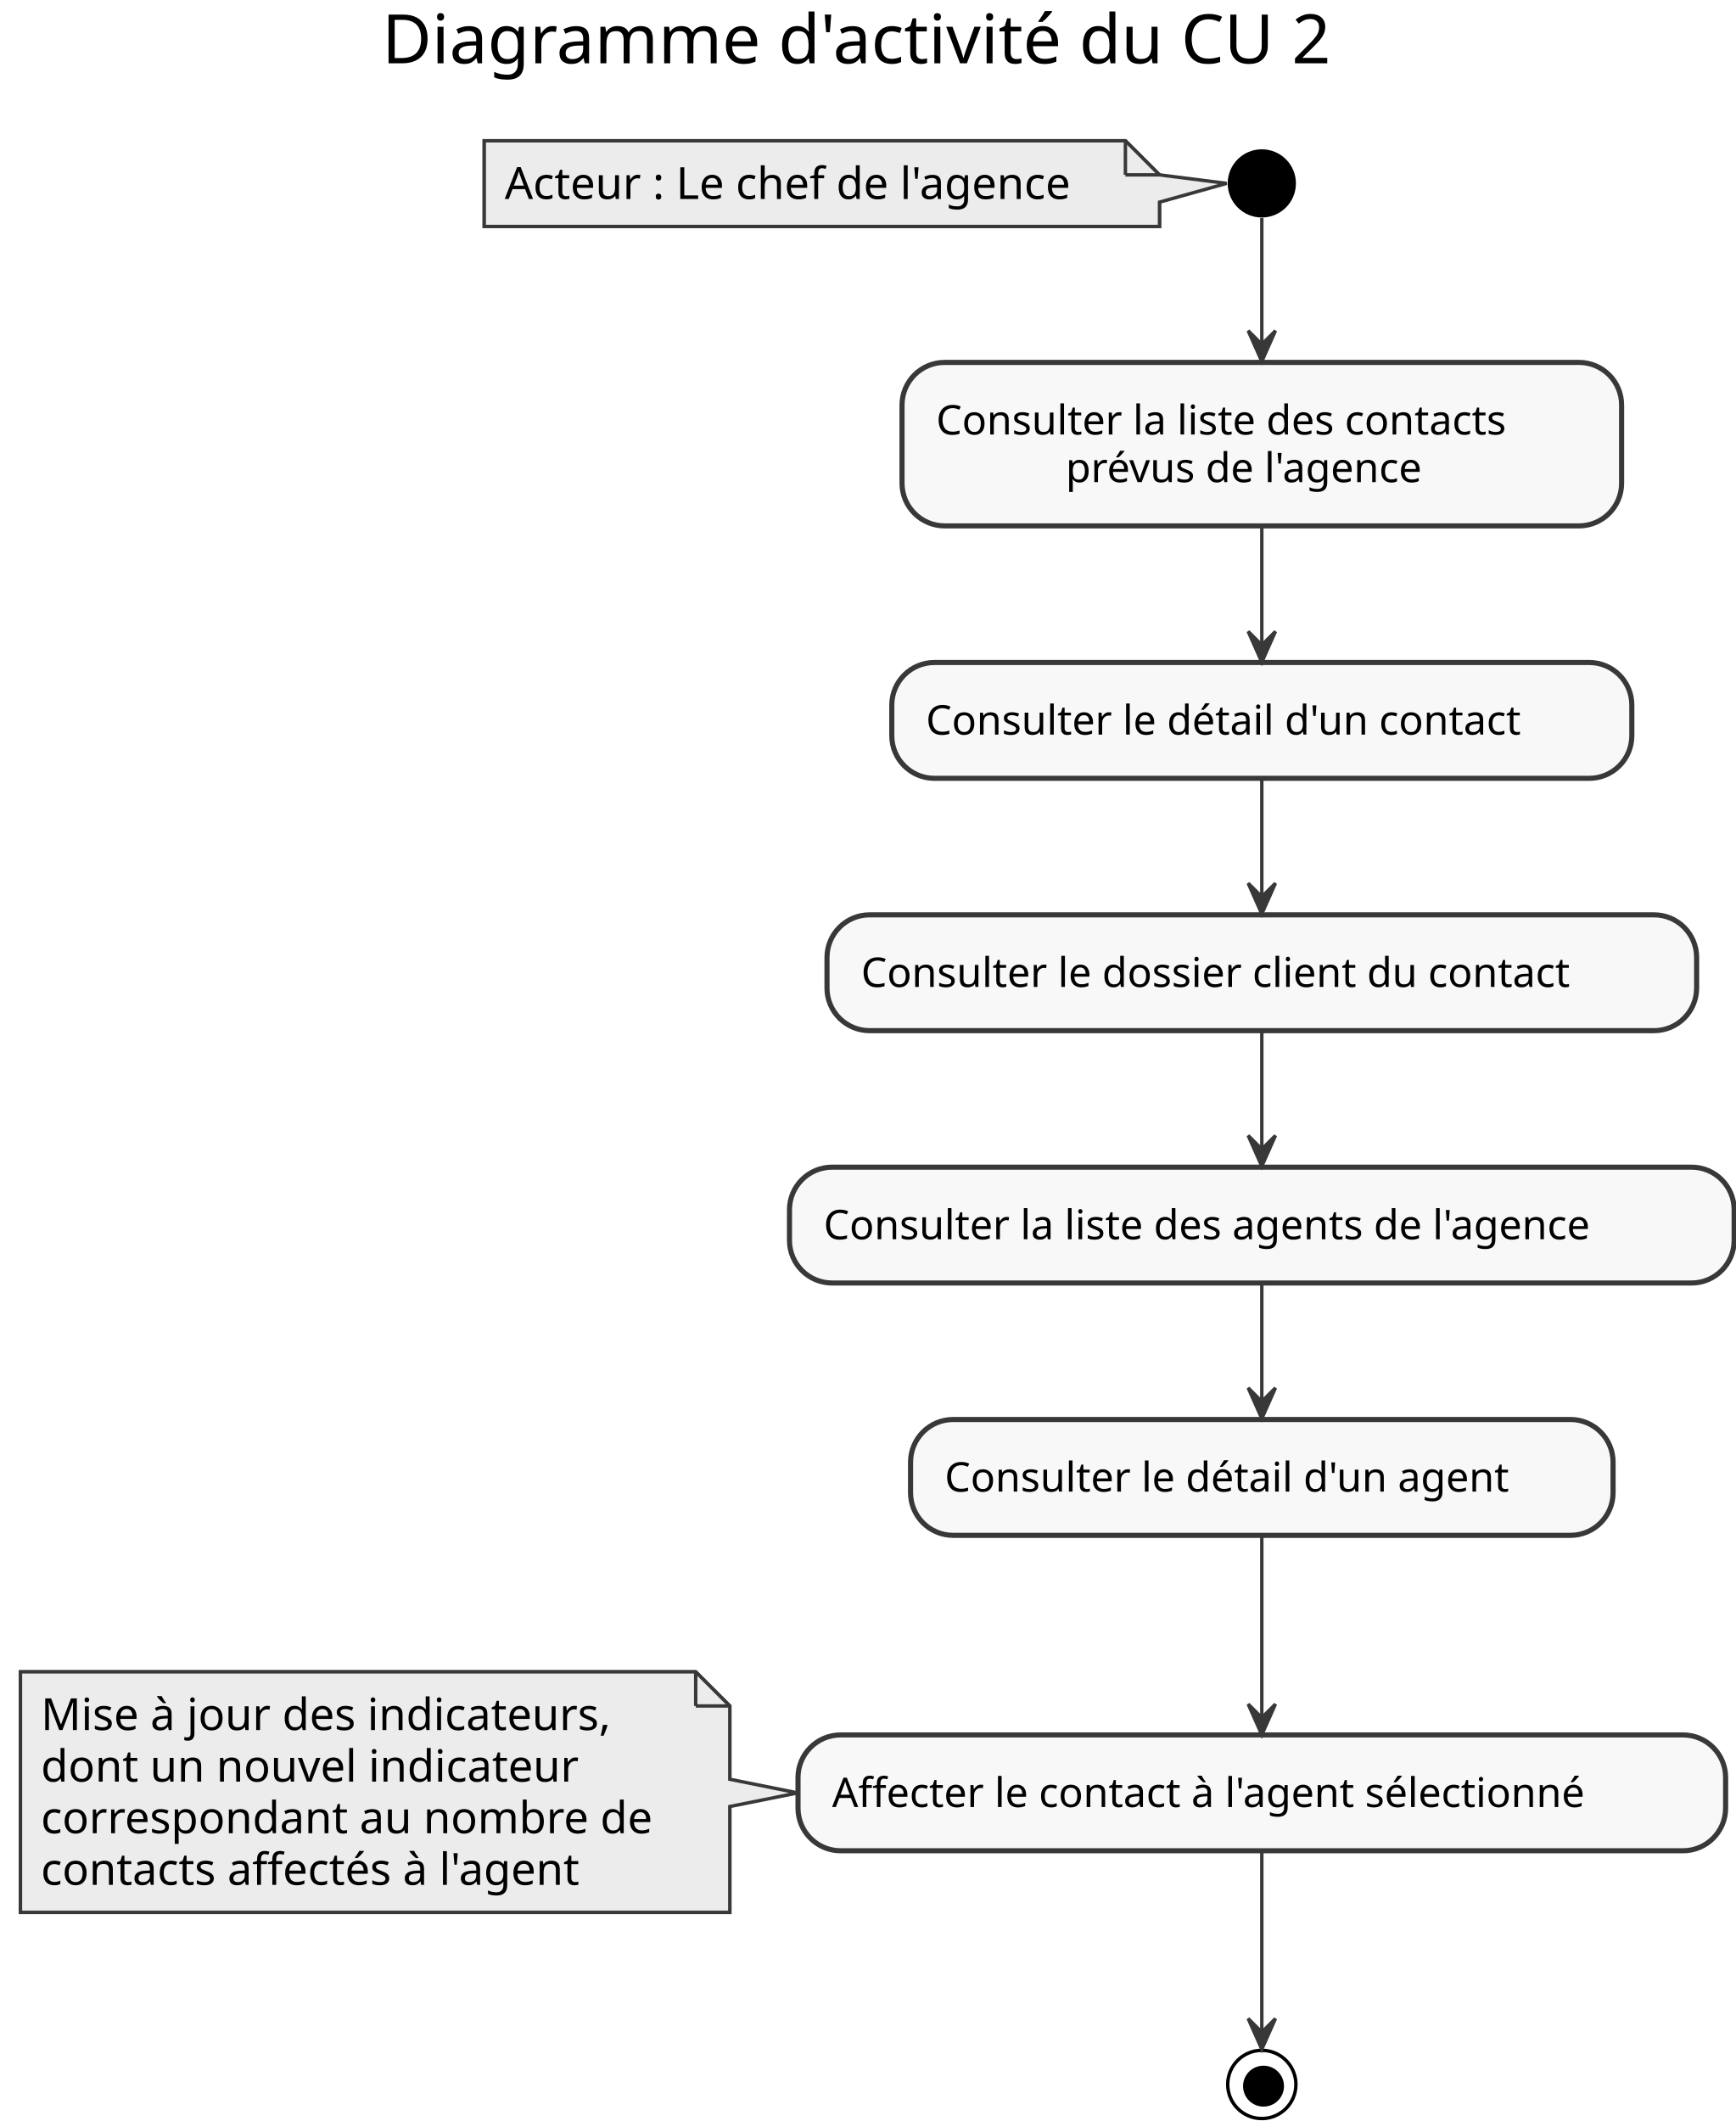
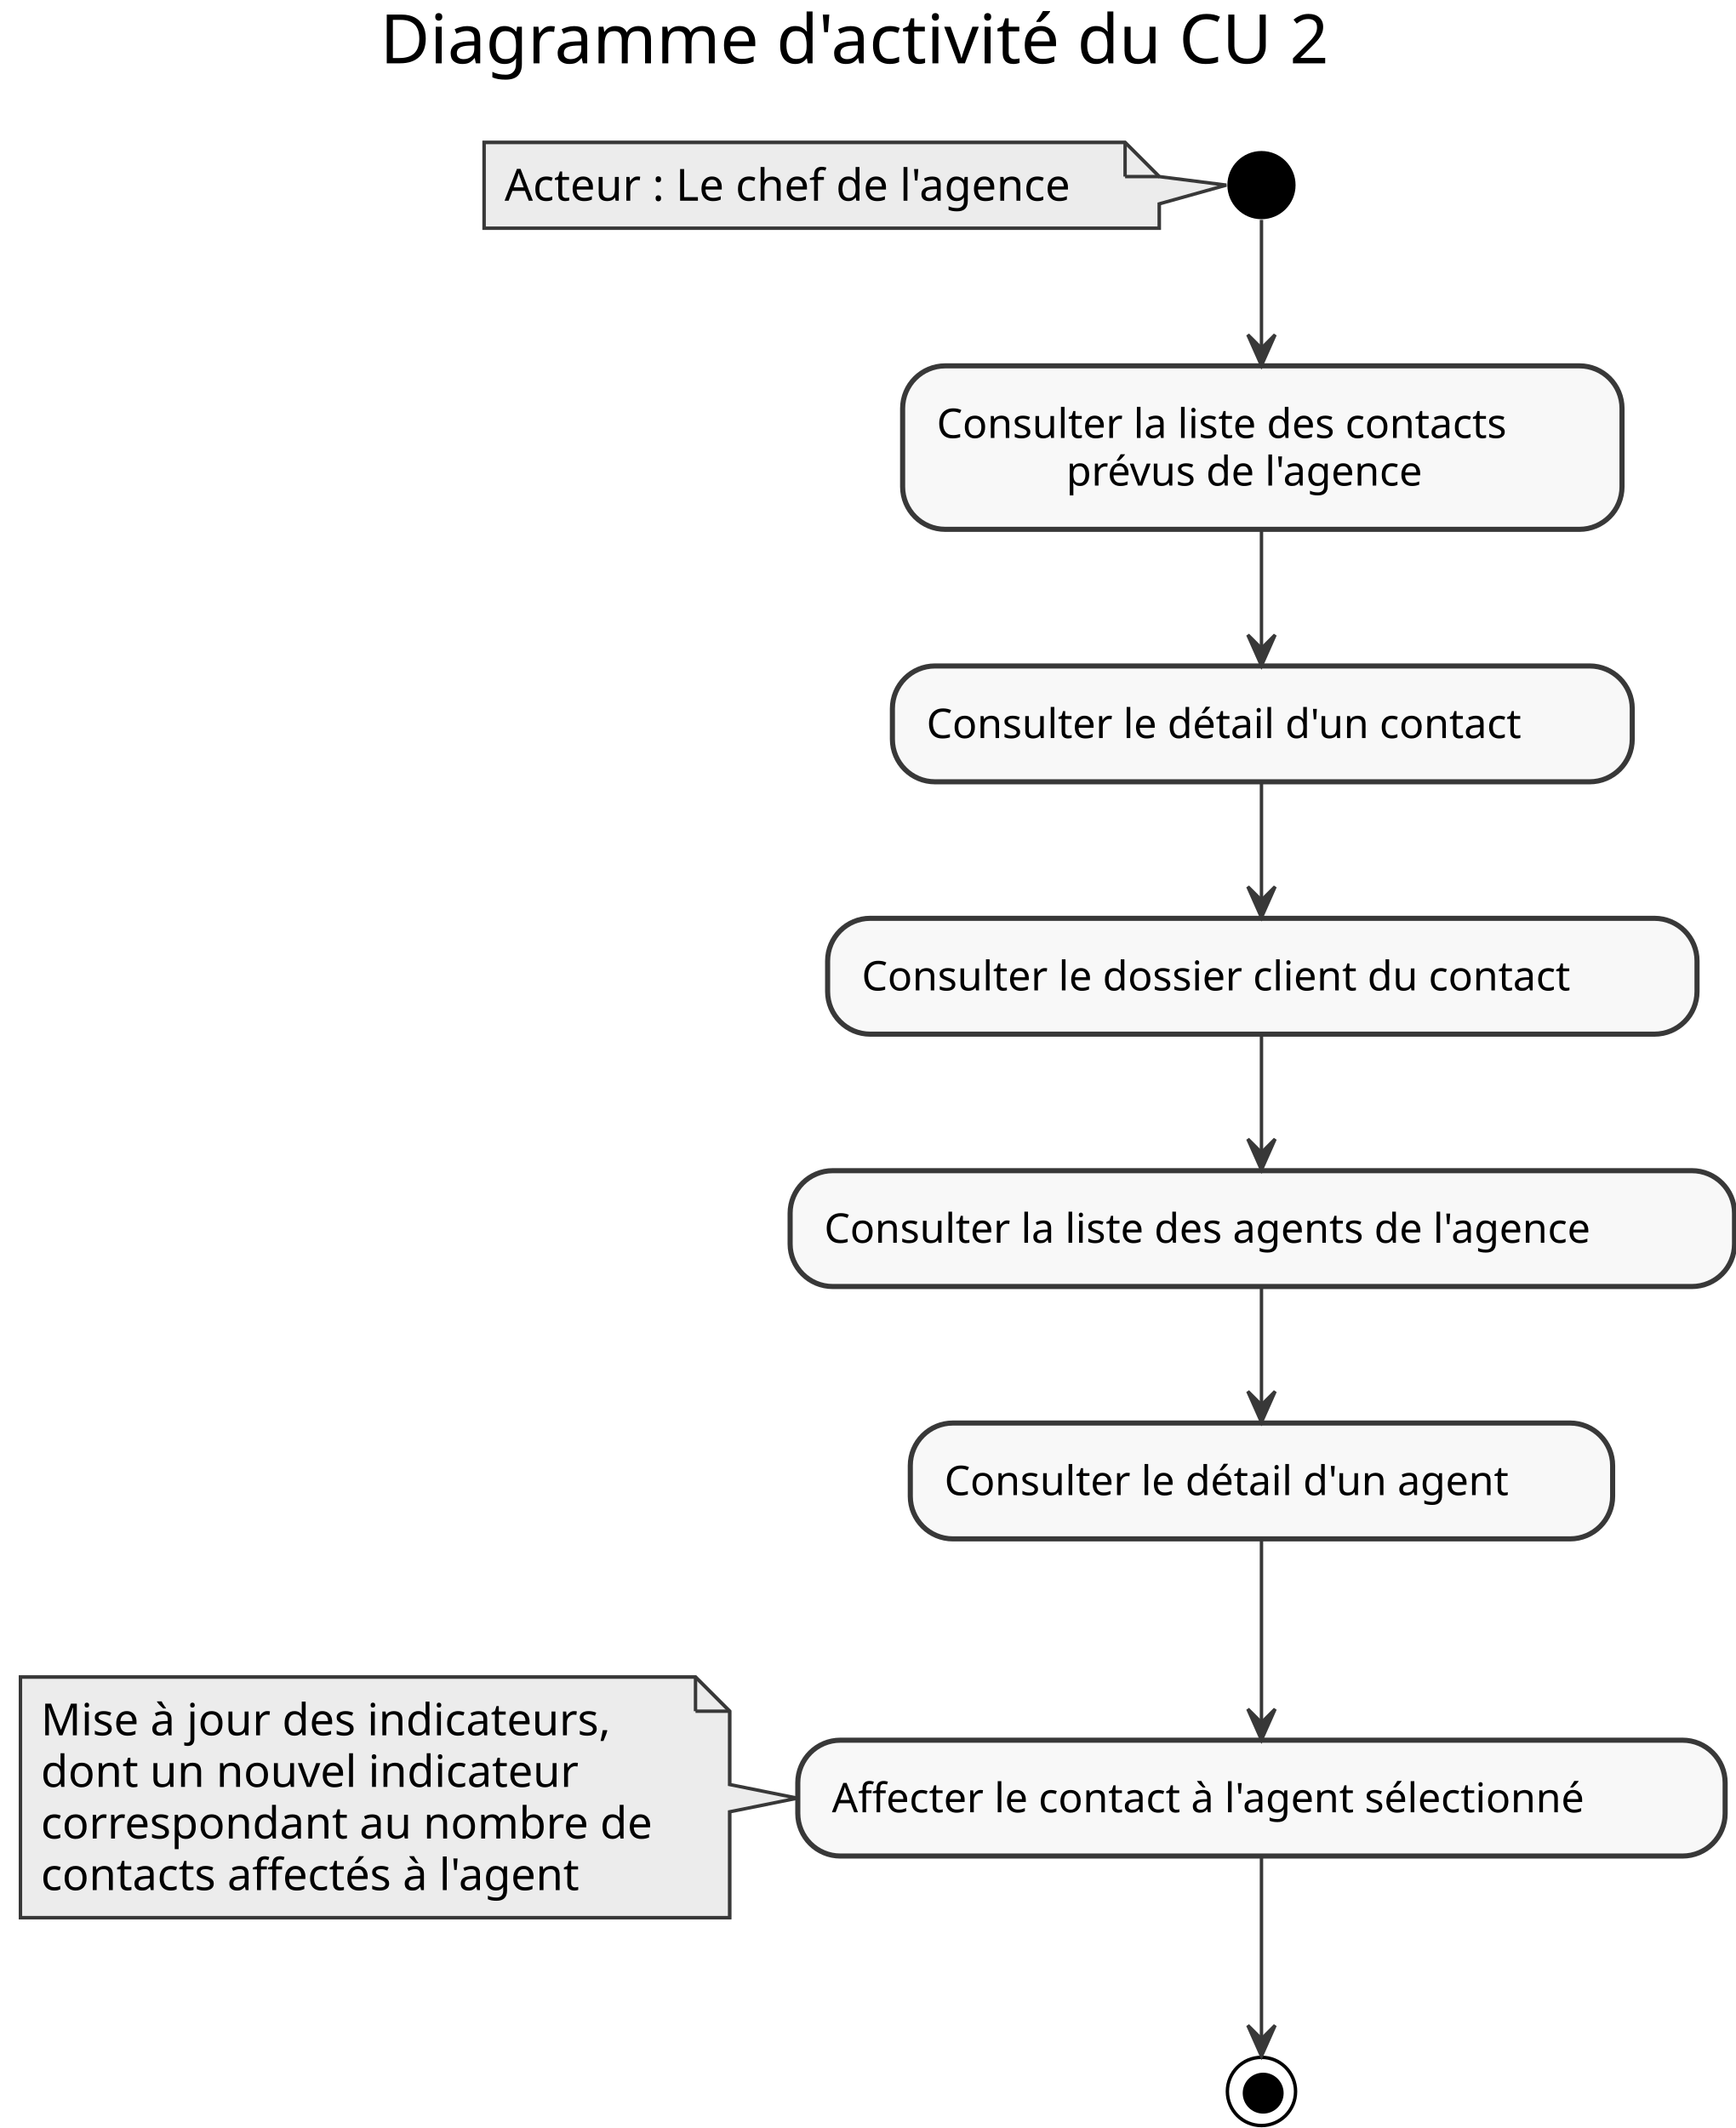
- <svg xmlns="http://www.w3.org/2000/svg" height="622px" style="width:509px;height:622px;" version="1.1" viewBox="0 0 509 622" width="509px">
+ <svg xmlns="http://www.w3.org/2000/svg" height="624px" style="width:509px;height:624px;" version="1.1" viewBox="0 0 509 624" width="509px">
  <defs />
  <g>
-     <text fill="#000000" font-family="sans-serif" font-size="20" lengthAdjust="spacingAndGlyphs" textLength="303" x="112" y="18.564">Diagramme d'activité du CU 2</text>
-     <line style="stroke: none; stroke-width: 1.0;" x1="112" x2="415" y1="28.281" y2="28.281" />
-     <polygon fill="#ECECEC" points="142,41.281,142,66.414,340,66.414,340,51.281,330,41.281,142,41.281" style="stroke: #383838; stroke-width: 1.0;" />
-     <polygon fill="#ECECEC" points="142,41.281,142,66.414,340,66.414,340,59.281,359.694,53.781,340,51.281,340,51.281,330,41.281,142,41.281" style="stroke: #383838; stroke-width: 1.0;" />
-     <line style="stroke: #383838; stroke-width: 1.0;" x1="330" x2="330" y1="41.281" y2="51.281" />
-     <line style="stroke: #383838; stroke-width: 1.0;" x1="340" x2="330" y1="51.281" y2="51.281" />
-     <text fill="#000000" font-family="sans-serif" font-size="13" lengthAdjust="spacingAndGlyphs" textLength="177" x="148" y="58.348">Acteur : Le chef de l'agence</text>
-     <ellipse cx="370" cy="53.781" fill="#000000" rx="10" ry="10" style="stroke: none; stroke-width: 1.0;" />
-     <rect fill="#F8F8F8" height="47.938" rx="12.5" ry="12.5" style="stroke: #383838; stroke-width: 1.5;" width="211" x="264.5" y="106.281" />
-     <text fill="#000000" font-family="sans-serif" font-size="12" lengthAdjust="spacingAndGlyphs" textLength="191" x="274.5" y="127.42">Consulter la liste des contacts</text>
-     <text fill="#000000" font-family="sans-serif" font-size="12" lengthAdjust="spacingAndGlyphs" textLength="119" x="312.5" y="141.389">prévus de l'agence</text>
-     <rect fill="#F8F8F8" height="33.969" rx="12.5" ry="12.5" style="stroke: #383838; stroke-width: 1.5;" width="217" x="261.5" y="194.281" />
-     <text fill="#000000" font-family="sans-serif" font-size="12" lengthAdjust="spacingAndGlyphs" textLength="197" x="271.5" y="215.42">Consulter le détail d'un contact</text>
-     <rect fill="#F8F8F8" height="33.969" rx="12.5" ry="12.5" style="stroke: #383838; stroke-width: 1.5;" width="255" x="242.5" y="268.281" />
-     <text fill="#000000" font-family="sans-serif" font-size="12" lengthAdjust="spacingAndGlyphs" textLength="235" x="252.5" y="289.42">Consulter le dossier client du contact</text>
-     <rect fill="#F8F8F8" height="33.969" rx="12.5" ry="12.5" style="stroke: #383838; stroke-width: 1.5;" width="277" x="231.5" y="342.281" />
-     <text fill="#000000" font-family="sans-serif" font-size="12" lengthAdjust="spacingAndGlyphs" textLength="257" x="241.5" y="363.42">Consulter la liste des agents de l'agence</text>
-     <rect fill="#F8F8F8" height="33.969" rx="12.5" ry="12.5" style="stroke: #383838; stroke-width: 1.5;" width="206" x="267" y="416.281" />
-     <text fill="#000000" font-family="sans-serif" font-size="12" lengthAdjust="spacingAndGlyphs" textLength="186" x="277" y="437.42">Consulter le détail d'un agent</text>
-     <rect fill="#F8F8F8" height="33.969" rx="12.5" ry="12.5" style="stroke: #383838; stroke-width: 1.5;" width="272" x="234" y="508.781" />
-     <text fill="#000000" font-family="sans-serif" font-size="12" lengthAdjust="spacingAndGlyphs" textLength="252" x="244" y="529.92">Affecter le contact à l'agent sélectionné</text>
-     <polygon fill="#ECECEC" points="6,490.281,6,560.812,214,560.812,214,500.281,204,490.281,6,490.281" style="stroke: #383838; stroke-width: 1.0;" />
-     <polygon fill="#ECECEC" points="6,490.281,6,560.812,214,560.812,214,529.781,233.893,525.781,214,521.781,214,500.281,204,490.281,6,490.281" style="stroke: #383838; stroke-width: 1.0;" />
-     <line style="stroke: #383838; stroke-width: 1.0;" x1="204" x2="204" y1="490.281" y2="500.281" />
-     <line style="stroke: #383838; stroke-width: 1.0;" x1="214" x2="204" y1="500.281" y2="500.281" />
-     <text fill="#000000" font-family="sans-serif" font-size="13" lengthAdjust="spacingAndGlyphs" textLength="174" x="12" y="507.348">Mise à jour des indicateurs,</text>
-     <text fill="#000000" font-family="sans-serif" font-size="13" lengthAdjust="spacingAndGlyphs" textLength="162" x="12" y="522.481">dont un nouvel indicateur</text>
-     <text fill="#000000" font-family="sans-serif" font-size="13" lengthAdjust="spacingAndGlyphs" textLength="187" x="12" y="537.614">correspondant au nombre de</text>
-     <text fill="#000000" font-family="sans-serif" font-size="13" lengthAdjust="spacingAndGlyphs" textLength="169" x="12" y="552.747">contacts affectés à l'agent</text>
-     <ellipse cx="370" cy="611.281" fill="none" rx="10" ry="10" style="stroke: #000000; stroke-width: 1.0;" />
-     <ellipse cx="370.5" cy="611.781" fill="#000000" rx="6" ry="6" style="stroke: none; stroke-width: 1.0;" />
-     <path d="M370,63.916 C370,73.109 370,87.763 370,100.869 " fill="none" style="stroke: #383838; stroke-width: 1.0;" />
-     <polygon fill="#383838" points="370,105.99,374,96.99,370,100.99,366,96.99,370,105.99" style="stroke: #383838; stroke-width: 1.0;" />
-     <path d="M370,154.556 C370,165.508 370,178.474 370,189.142 " fill="none" style="stroke: #383838; stroke-width: 1.0;" />
-     <polygon fill="#383838" points="370,194.175,374,185.175,370,189.175,366,185.175,370,194.175" style="stroke: #383838; stroke-width: 1.0;" />
-     <path d="M370,228.619 C370,238.745 370,251.865 370,262.824 " fill="none" style="stroke: #383838; stroke-width: 1.0;" />
-     <polygon fill="#383838" points="370,268.008,374,259.008,370,263.008,366,259.008,370,268.008" style="stroke: #383838; stroke-width: 1.0;" />
-     <path d="M370,302.619 C370,312.745 370,325.865 370,336.824 " fill="none" style="stroke: #383838; stroke-width: 1.0;" />
-     <polygon fill="#383838" points="370,342.008,374,333.008,370,337.008,366,333.008,370,342.008" style="stroke: #383838; stroke-width: 1.0;" />
-     <path d="M370,376.619 C370,386.745 370,399.865 370,410.824 " fill="none" style="stroke: #383838; stroke-width: 1.0;" />
-     <polygon fill="#383838" points="370,416.008,374,407.008,370,411.008,366,407.008,370,416.008" style="stroke: #383838; stroke-width: 1.0;" />
-     <path d="M370,450.461 C370,465.26 370,487.255 370,503.479 " fill="none" style="stroke: #383838; stroke-width: 1.0;" />
-     <polygon fill="#383838" points="370,508.741,374,499.741,370,503.741,366,499.741,370,508.741" style="stroke: #383838; stroke-width: 1.0;" />
-     <path d="M370,542.881 C370,558.245 370,581.174 370,595.929 " fill="none" style="stroke: #383838; stroke-width: 1.0;" />
-     <polygon fill="#383838" points="370,600.966,374,591.966,370,595.966,366,591.966,370,600.966" style="stroke: #383838; stroke-width: 1.0;" />
+     <text fill="#000000" font-family="sans-serif" font-size="20" lengthAdjust="spacingAndGlyphs" textLength="303" x="111.5" y="18.564">Diagramme d'activité du CU 2</text>
+     <line style="stroke: none; stroke-width: 1.0;" x1="111.5" x2="414.5" y1="28.281" y2="28.281" />
+     <polygon fill="#ECECEC" points="142,41.781,142,66.914,340,66.914,340,51.781,330,41.781,142,41.781" style="stroke: #383838; stroke-width: 1.0;" />
+     <polygon fill="#ECECEC" points="142,41.781,142,66.914,340,66.914,340,59.781,359.694,54.281,340,51.781,340,51.781,330,41.781,142,41.781" style="stroke: #383838; stroke-width: 1.0;" />
+     <line style="stroke: #383838; stroke-width: 1.0;" x1="330" x2="330" y1="41.781" y2="51.781" />
+     <line style="stroke: #383838; stroke-width: 1.0;" x1="340" x2="330" y1="51.781" y2="51.781" />
+     <text fill="#000000" font-family="sans-serif" font-size="13" lengthAdjust="spacingAndGlyphs" textLength="177" x="148" y="58.848">Acteur : Le chef de l'agence</text>
+     <ellipse cx="370" cy="54.281" fill="#000000" rx="10" ry="10" style="stroke: none; stroke-width: 1.0;" />
+     <rect fill="#F8F8F8" height="47.938" rx="12.5" ry="12.5" style="stroke: #383838; stroke-width: 1.5;" width="211" x="264.75" y="107.281" />
+     <text fill="#000000" font-family="sans-serif" font-size="12" lengthAdjust="spacingAndGlyphs" textLength="191" x="274.75" y="128.42">Consulter la liste des contacts</text>
+     <text fill="#000000" font-family="sans-serif" font-size="12" lengthAdjust="spacingAndGlyphs" textLength="119" x="312.75" y="142.389">prévus de l'agence</text>
+     <rect fill="#F8F8F8" height="33.969" rx="12.5" ry="12.5" style="stroke: #383838; stroke-width: 1.5;" width="217" x="261.75" y="195.281" />
+     <text fill="#000000" font-family="sans-serif" font-size="12" lengthAdjust="spacingAndGlyphs" textLength="197" x="271.75" y="216.42">Consulter le détail d'un contact</text>
+     <rect fill="#F8F8F8" height="33.969" rx="12.5" ry="12.5" style="stroke: #383838; stroke-width: 1.5;" width="255" x="242.75" y="269.281" />
+     <text fill="#000000" font-family="sans-serif" font-size="12" lengthAdjust="spacingAndGlyphs" textLength="235" x="252.75" y="290.42">Consulter le dossier client du contact</text>
+     <rect fill="#F8F8F8" height="33.969" rx="12.5" ry="12.5" style="stroke: #383838; stroke-width: 1.5;" width="277" x="231.75" y="343.281" />
+     <text fill="#000000" font-family="sans-serif" font-size="12" lengthAdjust="spacingAndGlyphs" textLength="257" x="241.75" y="364.42">Consulter la liste des agents de l'agence</text>
+     <rect fill="#F8F8F8" height="33.969" rx="12.5" ry="12.5" style="stroke: #383838; stroke-width: 1.5;" width="206" x="267" y="417.281" />
+     <text fill="#000000" font-family="sans-serif" font-size="12" lengthAdjust="spacingAndGlyphs" textLength="186" x="277" y="438.42">Consulter le détail d'un agent</text>
+     <rect fill="#F8F8F8" height="33.969" rx="12.5" ry="12.5" style="stroke: #383838; stroke-width: 1.5;" width="272" x="234" y="510.281" />
+     <text fill="#000000" font-family="sans-serif" font-size="12" lengthAdjust="spacingAndGlyphs" textLength="252" x="244" y="531.42">Affecter le contact à l'agent sélectionné</text>
+     <polygon fill="#ECECEC" points="6,491.781,6,562.312,214,562.312,214,501.781,204,491.781,6,491.781" style="stroke: #383838; stroke-width: 1.0;" />
+     <polygon fill="#ECECEC" points="6,491.781,6,562.312,214,562.312,214,531.281,233.893,527.281,214,523.281,214,501.781,204,491.781,6,491.781" style="stroke: #383838; stroke-width: 1.0;" />
+     <line style="stroke: #383838; stroke-width: 1.0;" x1="204" x2="204" y1="491.781" y2="501.781" />
+     <line style="stroke: #383838; stroke-width: 1.0;" x1="214" x2="204" y1="501.781" y2="501.781" />
+     <text fill="#000000" font-family="sans-serif" font-size="13" lengthAdjust="spacingAndGlyphs" textLength="174" x="12" y="508.848">Mise à jour des indicateurs,</text>
+     <text fill="#000000" font-family="sans-serif" font-size="13" lengthAdjust="spacingAndGlyphs" textLength="162" x="12" y="523.981">dont un nouvel indicateur</text>
+     <text fill="#000000" font-family="sans-serif" font-size="13" lengthAdjust="spacingAndGlyphs" textLength="187" x="12" y="539.114">correspondant au nombre de</text>
+     <text fill="#000000" font-family="sans-serif" font-size="13" lengthAdjust="spacingAndGlyphs" textLength="169" x="12" y="554.247">contacts affectés à l'agent</text>
+     <ellipse cx="370" cy="613.281" fill="none" rx="10" ry="10" style="stroke: #000000; stroke-width: 1.0;" />
+     <ellipse cx="370.5" cy="613.781" fill="#000000" rx="6" ry="6" style="stroke: none; stroke-width: 1.0;" />
+     <path d="M370,64.477 C370,73.801 370,88.705 370,101.973 " fill="none" style="stroke: #383838; stroke-width: 1.0;" />
+     <polygon fill="#383838" points="370,107.154,374,98.154,370,102.154,366,98.154,370,107.154" style="stroke: #383838; stroke-width: 1.0;" />
+     <path d="M370,155.556 C370,166.508 370,179.474 370,190.142 " fill="none" style="stroke: #383838; stroke-width: 1.0;" />
+     <polygon fill="#383838" points="370,195.175,374,186.175,370,190.175,366,186.175,370,195.175" style="stroke: #383838; stroke-width: 1.0;" />
+     <path d="M370,229.619 C370,239.745 370,252.865 370,263.824 " fill="none" style="stroke: #383838; stroke-width: 1.0;" />
+     <polygon fill="#383838" points="370,269.008,374,260.008,370,264.008,366,260.008,370,269.008" style="stroke: #383838; stroke-width: 1.0;" />
+     <path d="M370,303.619 C370,313.745 370,326.865 370,337.824 " fill="none" style="stroke: #383838; stroke-width: 1.0;" />
+     <polygon fill="#383838" points="370,343.008,374,334.008,370,338.008,366,334.008,370,343.008" style="stroke: #383838; stroke-width: 1.0;" />
+     <path d="M370,377.619 C370,387.745 370,400.865 370,411.824 " fill="none" style="stroke: #383838; stroke-width: 1.0;" />
+     <polygon fill="#383838" points="370,417.008,374,408.008,370,412.008,366,408.008,370,417.008" style="stroke: #383838; stroke-width: 1.0;" />
+     <path d="M370,451.55 C370,466.431 370,488.548 370,504.862 " fill="none" style="stroke: #383838; stroke-width: 1.0;" />
+     <polygon fill="#383838" points="370,510.153,374,501.153,370,505.153,366,501.153,370,510.153" style="stroke: #383838; stroke-width: 1.0;" />
+     <path d="M370,544.477 C370,559.933 370,583 370,597.843 " fill="none" style="stroke: #383838; stroke-width: 1.0;" />
+     <polygon fill="#383838" points="370,602.91,374,593.91,370,597.91,366,593.91,370,602.91" style="stroke: #383838; stroke-width: 1.0;" />
  </g>
</svg>
